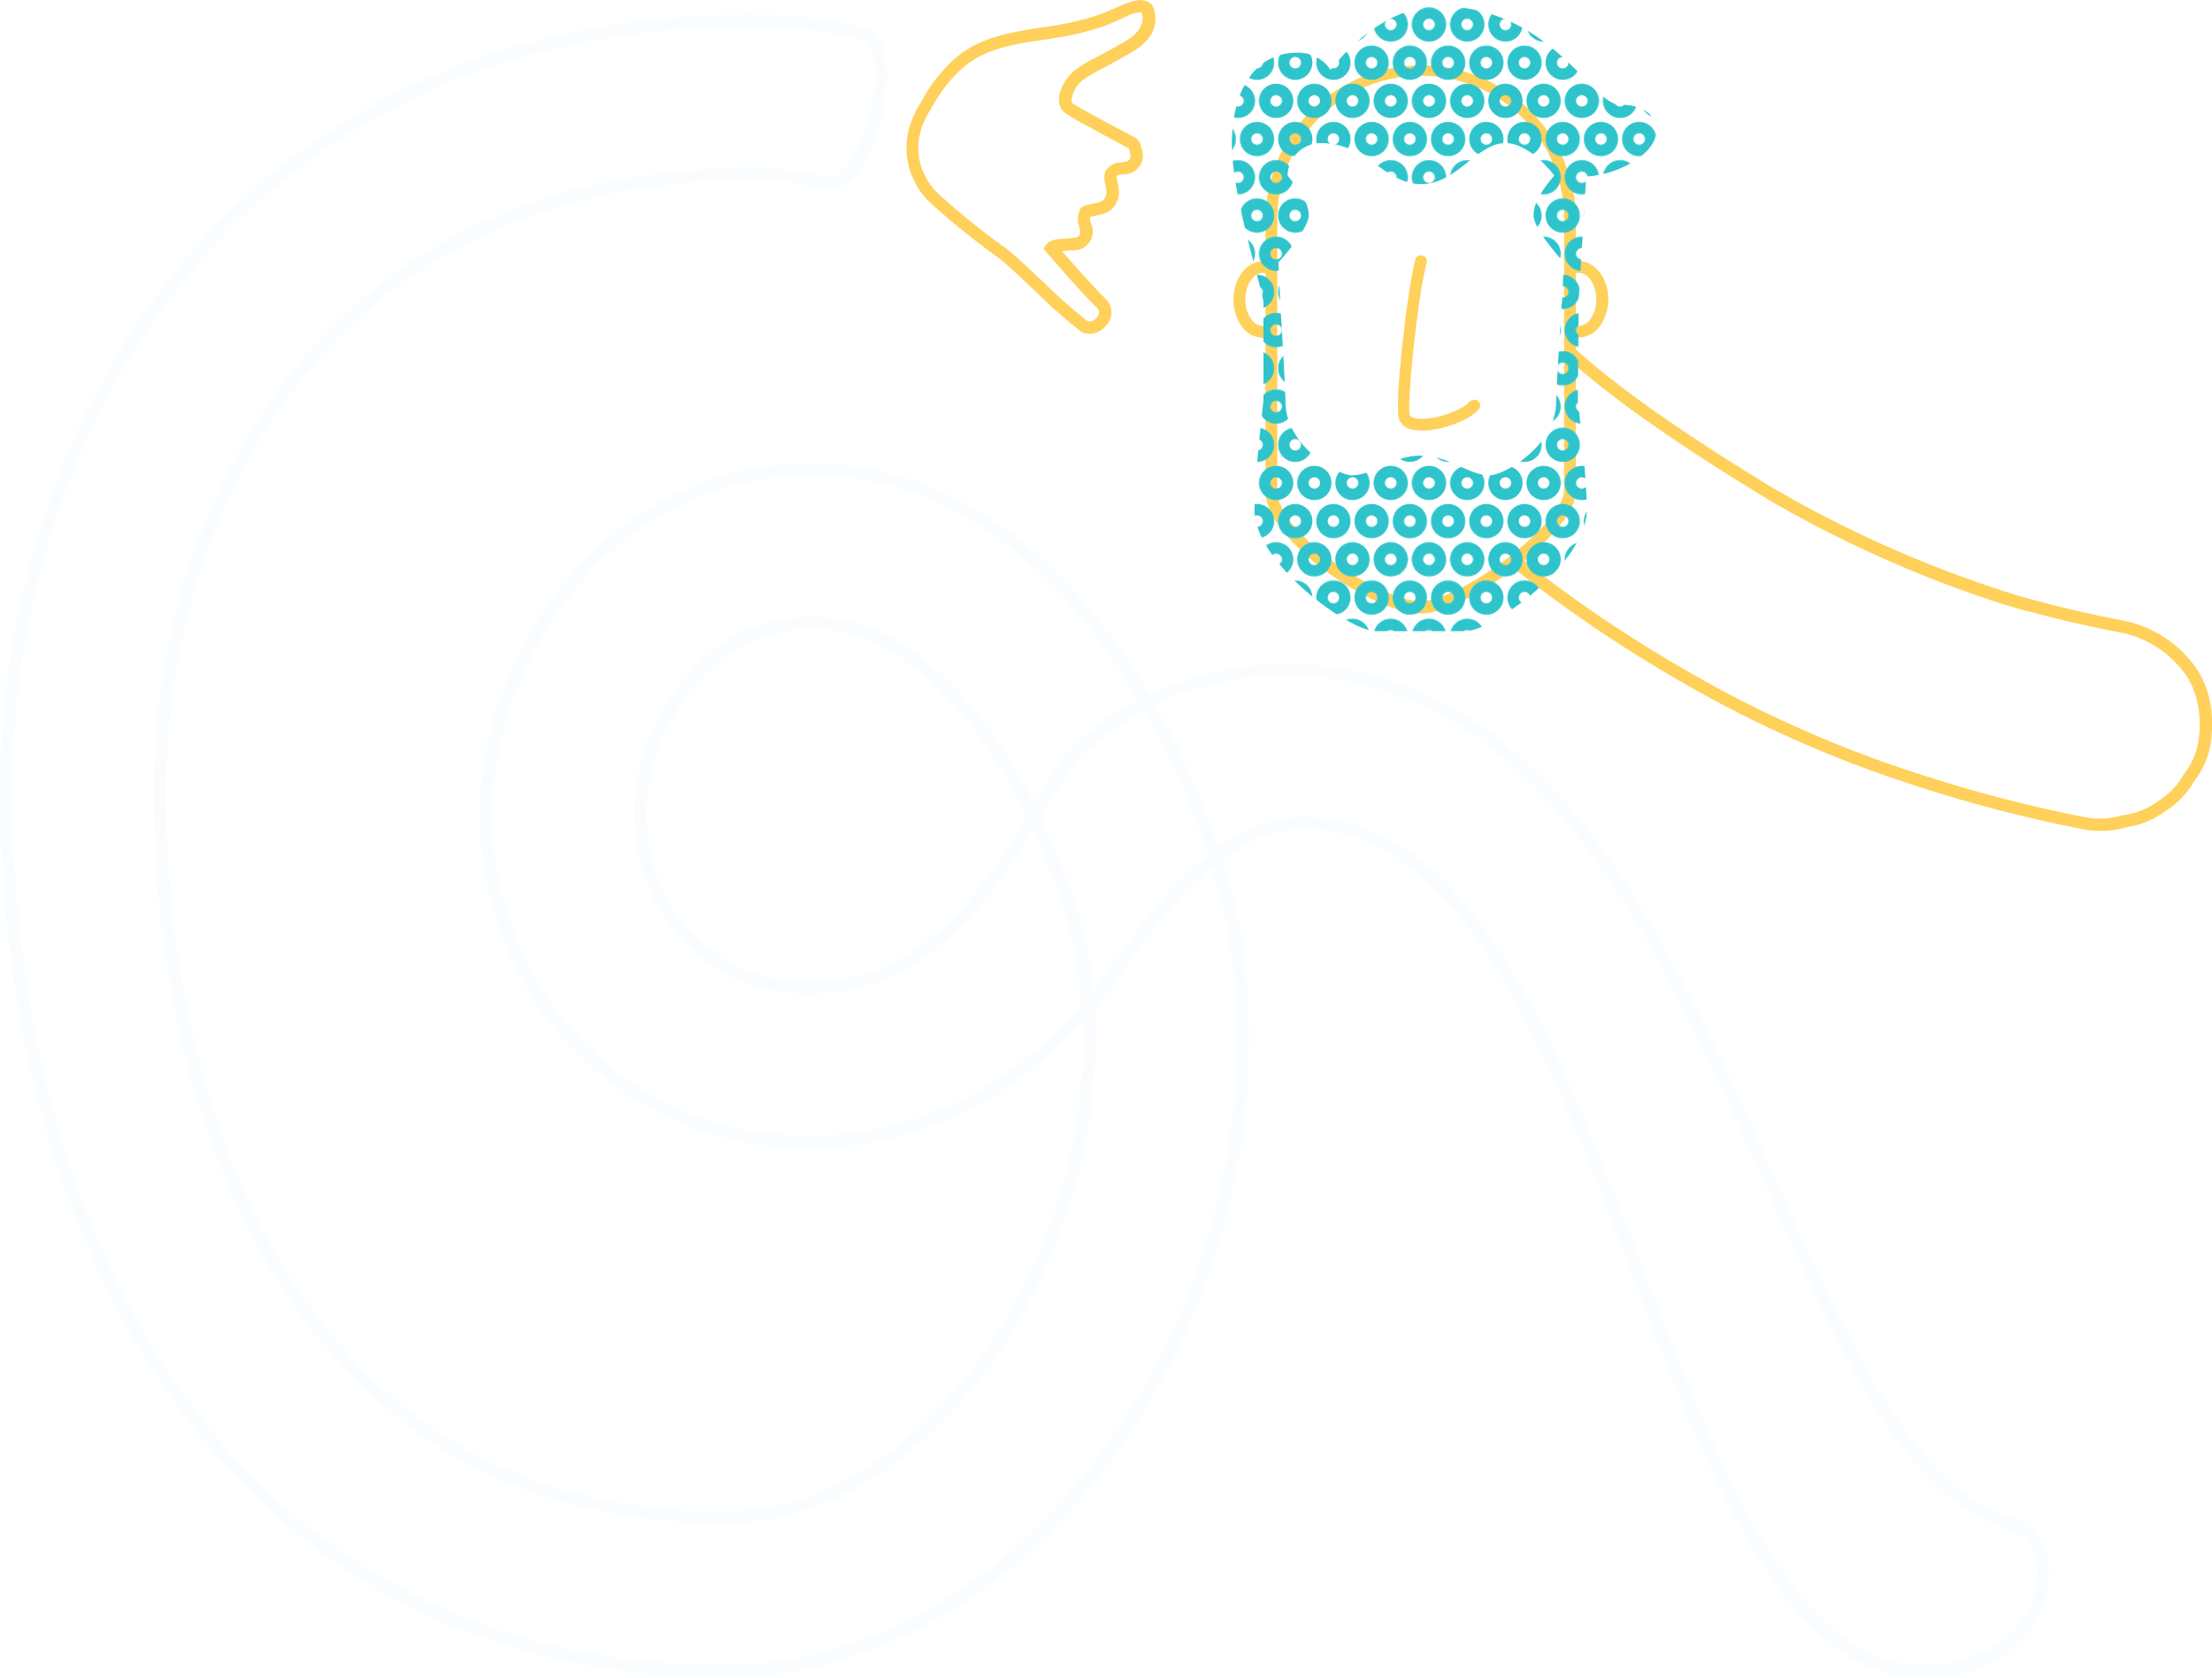
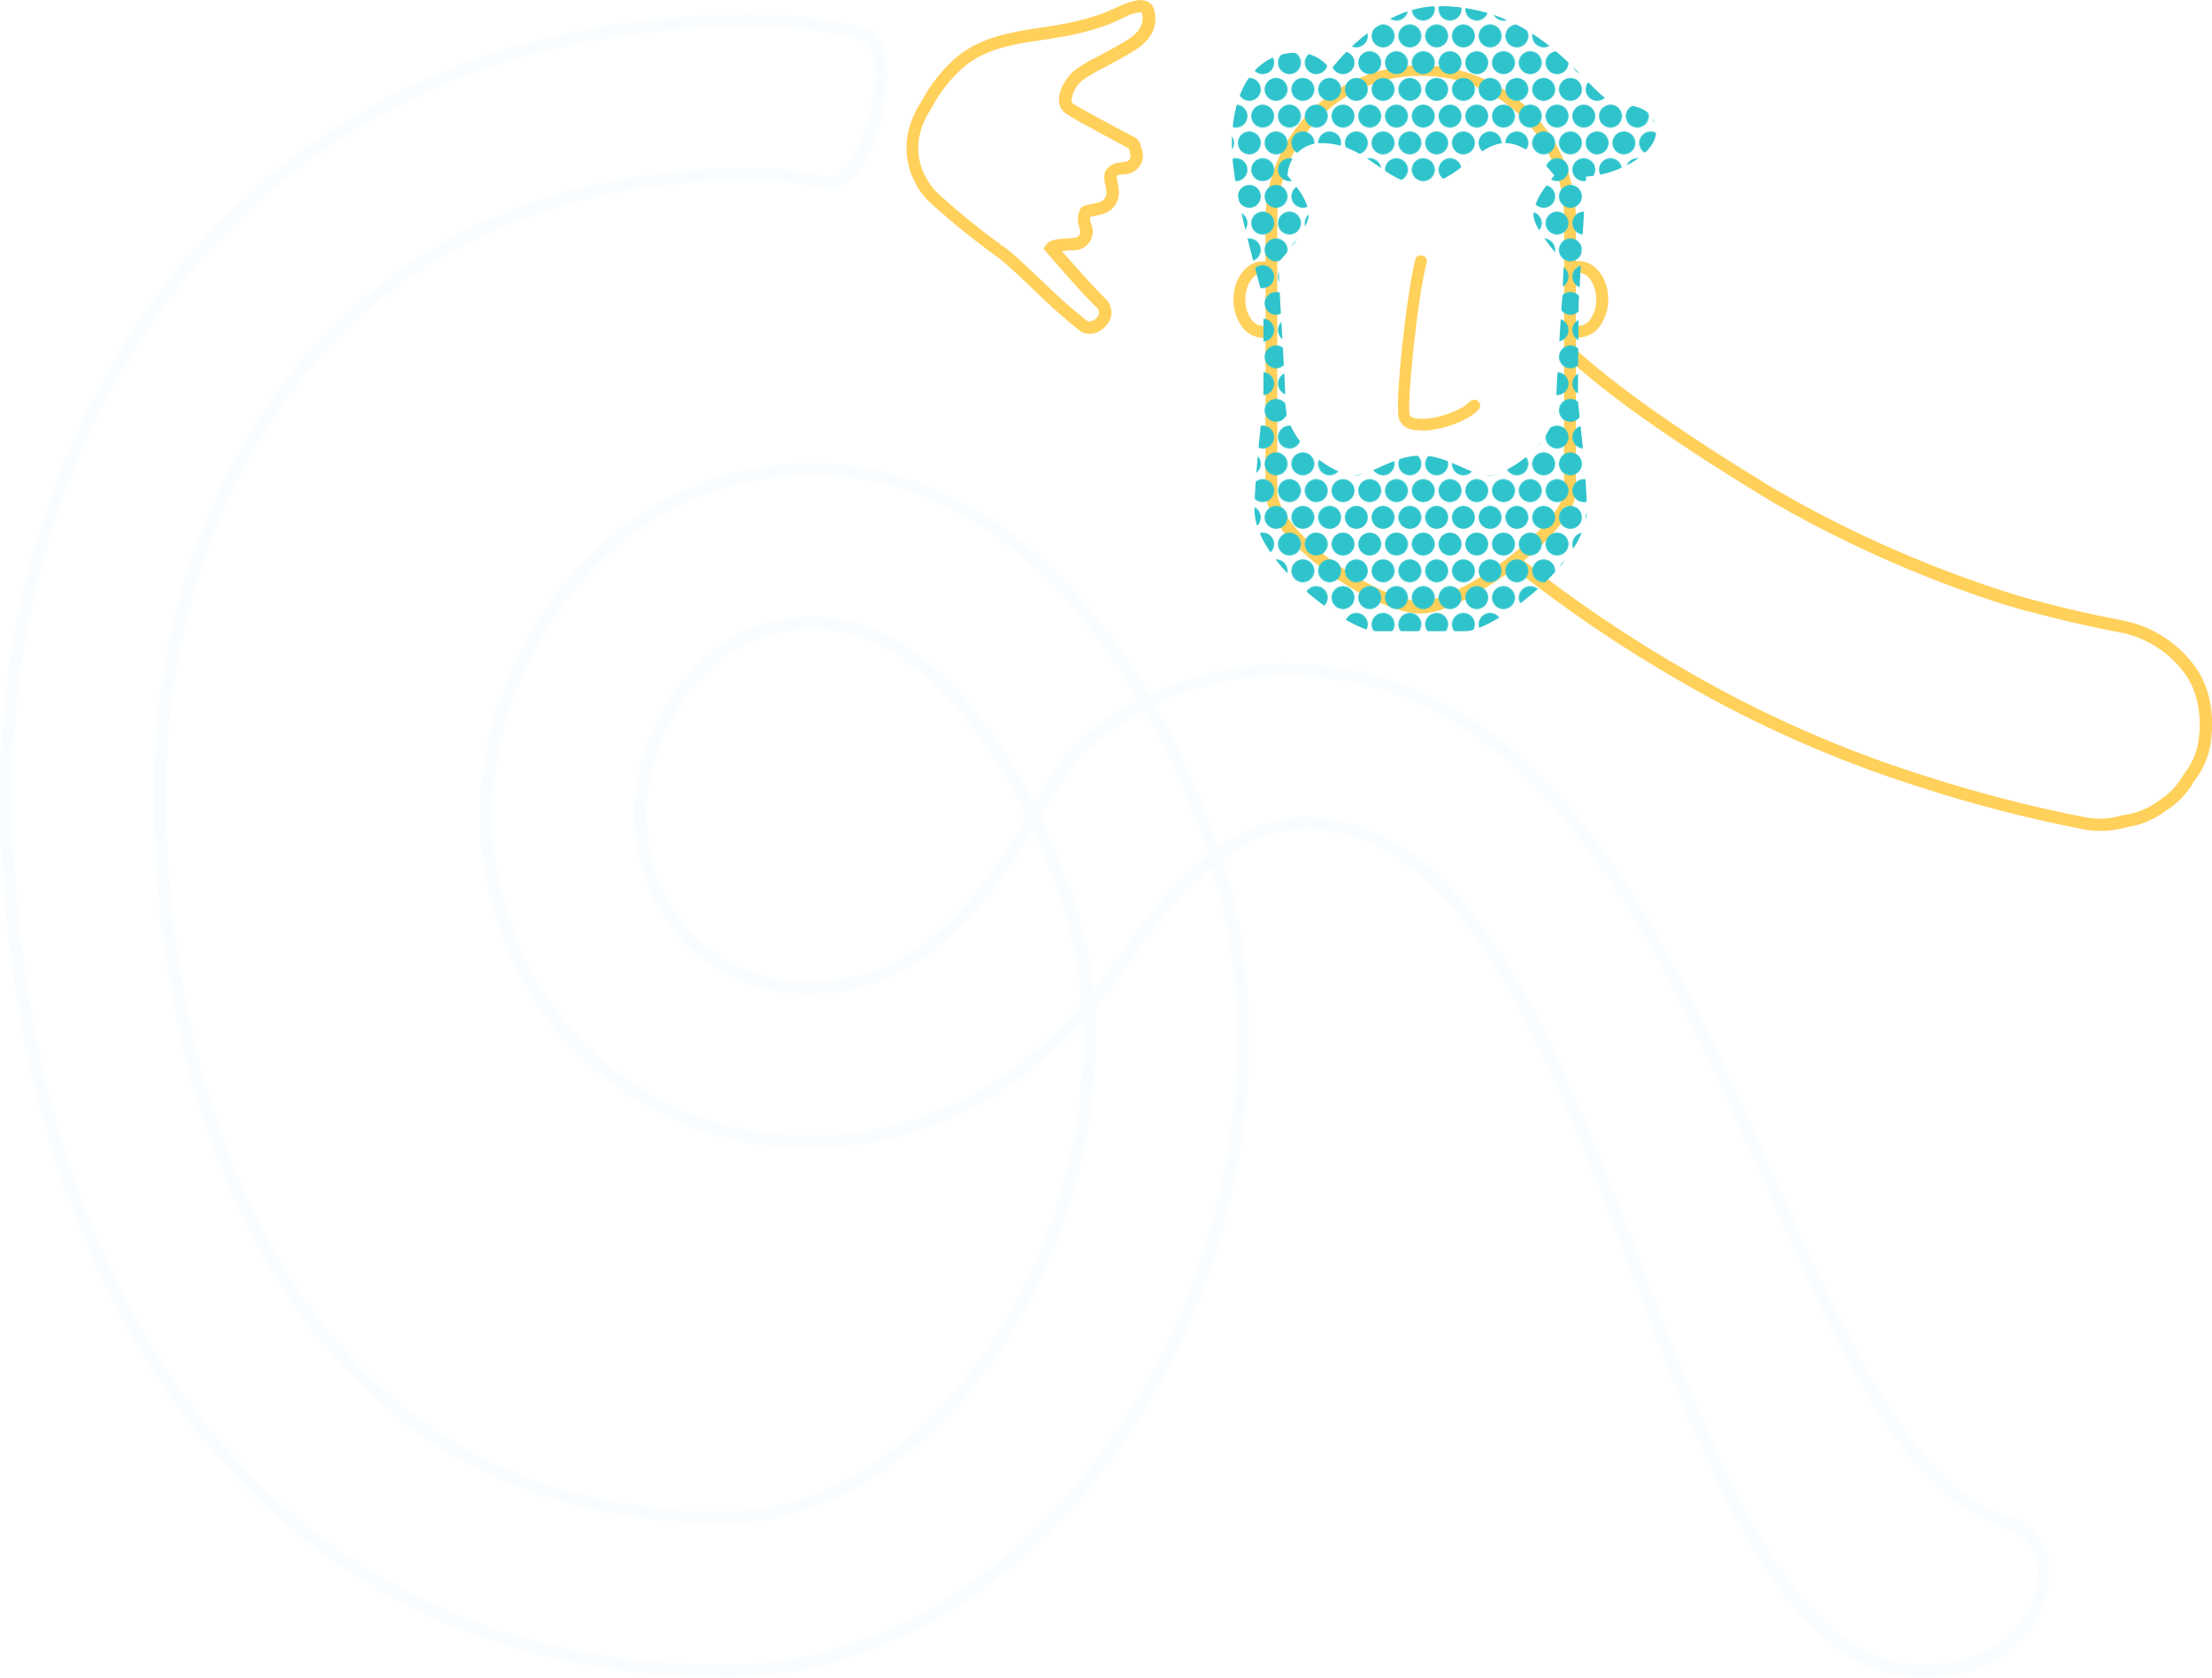
<svg xmlns="http://www.w3.org/2000/svg" viewBox="0 0 393.55 298.48">
  <defs>
-     <style>.cls-1,.cls-2{fill:none;}.cls-2{stroke:#2fc3cb;stroke-miterlimit:10;stroke-width:6px;}.cls-3{fill:#fafdff;}.cls-4{fill:#ffd05a;}.cls-5{fill:url(#ring_light_blue);}</style>
-     <pattern id="ring_light_blue" data-name="ring light blue" width="40" height="40" patternTransform="translate(60.44 58.75) scale(0.34)" patternUnits="userSpaceOnUse" viewBox="0 0 40 40">
-       <rect class="cls-1" width="40" height="40" />
-       <circle class="cls-2" cx="30" cy="40" r="6" />
-       <circle class="cls-2" cx="10" cy="40" r="6" />
-       <circle class="cls-2" cx="40" cy="20" r="6" />
-       <circle class="cls-2" cx="20" cy="20" r="6" />
-       <circle class="cls-2" cy="20" r="6" />
-       <circle class="cls-2" cx="30" r="6" />
-       <circle class="cls-2" cx="10" r="6" />
+     <style>.cls-1{fill:none;}.cls-2{fill:#2fc3cb;}.cls-3{fill:#fafdff;}.cls-4{fill:#ffd05a;}.cls-5{fill:url(#dot-turquoise);}</style>
+     <pattern id="dot-turquoise" data-name="dot-turquoise" width="28" height="28" patternTransform="translate(60.44 58.75) scale(0.34)" patternUnits="userSpaceOnUse" viewBox="0 0 28 28">
+       <rect class="cls-1" width="28" height="28" />
+       <circle class="cls-2" cx="21" cy="28" r="6" />
+       <circle class="cls-2" cx="7" cy="28" r="6" />
+       <circle class="cls-2" cx="28" cy="14" r="6" />
+       <circle class="cls-2" cx="14" cy="14" r="6" />
+       <circle class="cls-2" cy="14" r="6" />
+       <circle class="cls-2" cx="21" r="6" />
+       <circle class="cls-2" cx="7" r="6" />
    </pattern>
  </defs>
  <g id="Layer_2" data-name="Layer 2">
    <g id="Layer_1-2" data-name="Layer 1">
      <path class="cls-3" d="M128.73,298.48c-18.69,0-36-3.51-51.37-10.42a111.79,111.79,0,0,1-38-28.09,134.2,134.2,0,0,1-17.65-25.41A171.8,171.8,0,0,1,6.75,195.81,222.54,222.54,0,0,1,0,140.5a157.49,157.49,0,0,1,9-52C15.7,69.61,25.7,53.24,38.69,39.87A118.13,118.13,0,0,1,72.11,15.76C90.2,7,111,2.55,133.77,2.55h.1A84.14,84.14,0,0,1,153.7,4.88c1.52.37,3.45,1.72,4,6.08a29.42,29.42,0,0,1-.85,9.86c-1.73,7.14-5.5,13.85-10,12.76a54.78,54.78,0,0,0-12.91-1.5c-15.65,0-30,2.51-42.52,7.47A89.53,89.53,0,0,0,61.64,58.68,95.52,95.52,0,0,0,47.57,76.11a113.26,113.26,0,0,0-12.34,27,127.53,127.53,0,0,0-5.7,37.41,195.08,195.08,0,0,0,5.64,47.24c3.93,15.63,9.77,29.43,17.36,41a93.13,93.13,0,0,0,18.14,20.62,81.31,81.31,0,0,0,33.22,16.7A104.06,104.06,0,0,0,128.8,269a44.27,44.27,0,0,0,13.3-2.09,53.32,53.32,0,0,0,12.77-6.12,77,77,0,0,0,22.24-23A99.36,99.36,0,0,0,192.74,185c0-1.08,0-2.16-.06-3.23a79.84,79.84,0,0,1-8.1,7.69A64.34,64.34,0,0,1,161,202a63.46,63.46,0,0,1-17.16,2.32h-.06a59.11,59.11,0,0,1-17.67-2.67,56.91,56.91,0,0,1-15.49-7.54A58,58,0,0,1,89.74,167.7a61.94,61.94,0,0,1-4.36-23A62.72,62.72,0,0,1,89,124.22a68.33,68.33,0,0,1,10.54-19.43,61.13,61.13,0,0,1,11.12-11,54.86,54.86,0,0,1,20.11-9.7,56.91,56.91,0,0,1,13.73-1.66h0a55.28,55.28,0,0,1,17.82,3,61.88,61.88,0,0,1,15.21,7.74c8.24,5.71,15.53,13.28,22.29,23.14,1.58,2.32,3.12,4.74,4.6,7.26,1.57-.74,3.18-1.42,4.85-2a57.15,57.15,0,0,1,19.53-3.39c46.43,0,68,48.51,86.95,91.31,12.67,28.56,24.64,55.53,41.9,60.5,5,1.45,7.76,6.46,6.81,12.46-1.3,8.11-9.07,16.62-23.1,16.11-24.06-.85-37.28-35.61-51.27-72.41C275.45,187.47,260.29,147.6,232,147.6c-5.29,0-10.16,2.16-14.53,5.35.28.89.55,1.79.81,2.67a95.27,95.27,0,0,1,2.45,10.55A114.41,114.41,0,0,1,222.27,185,128.32,128.32,0,0,1,196.89,261a107.29,107.29,0,0,1-18,18.78,84.37,84.37,0,0,1-30.23,16,73,73,0,0,1-19.84,2.77Zm5-293.74c-22.49,0-42.92,4.37-60.71,13a116,116,0,0,0-32.8,23.66C27.49,54.54,17.66,70.64,11,89.25A154.64,154.64,0,0,0,2.19,140.5a220.48,220.48,0,0,0,6.68,54.76,169.07,169.07,0,0,0,14.72,38.26,131.56,131.56,0,0,0,17.36,25,109.58,109.58,0,0,0,37.31,27.54c15.13,6.8,32.17,10.21,50.53,10.23h0a71,71,0,0,0,19.25-2.68A82.15,82.15,0,0,0,177.51,278a104.69,104.69,0,0,0,17.63-18.4A126.08,126.08,0,0,0,220.08,185a113.11,113.11,0,0,0-1.51-18.5,93.49,93.49,0,0,0-2.41-10.31c-.17-.62-.36-1.23-.55-1.85-6.77,5.54-12.18,13.29-15.77,18.43-1.21,1.73-2.25,3.22-3.08,4.25-.66.83-1.33,1.63-2,2.42.11,1.84.17,3.69.17,5.56a101.53,101.53,0,0,1-16,53.87,79.12,79.12,0,0,1-22.89,23.67,55,55,0,0,1-13.3,6.36,46.45,46.45,0,0,1-14,2.2,106.87,106.87,0,0,1-25.43-2.95,83.4,83.4,0,0,1-34.1-17.14A95.39,95.39,0,0,1,50.7,229.94C43,218.16,37,204.14,33,188.27a198.4,198.4,0,0,1-5.7-47.77,129.52,129.52,0,0,1,5.81-38A115,115,0,0,1,45.72,74.94a97.65,97.65,0,0,1,14.4-17.83,91.82,91.82,0,0,1,30.41-19.6c12.82-5,27.39-7.62,43.32-7.62a57.46,57.46,0,0,1,13.42,1.56c1.61.4,3.18-1.52,4-2.7a27.54,27.54,0,0,0,3.43-8.45c1.66-6.85,1-12.69-1.48-13.3a82.5,82.5,0,0,0-19.32-2.26ZM232,145.41c29.81,0,45.24,40.59,60.17,79.85,13.73,36.1,26.7,70.2,49.3,71,12.72.44,19.72-7.08,20.87-14.27.78-4.94-1.28-8.87-5.25-10-18.24-5.25-29.85-31.41-43.3-61.71-18.72-42.19-39.94-90-84.95-90A55.14,55.14,0,0,0,210,123.52q-2.31.84-4.5,1.88c1.51,2.67,3,5.45,4.32,8.3a148.51,148.51,0,0,1,6.9,17.06C221.3,147.57,226.4,145.41,232,145.41ZM143.8,202.08h0a60.63,60.63,0,0,0,39.35-14.27,78.76,78.76,0,0,0,9.32-9.09c-.19-2.6-.49-5.17-.91-7.68a71.06,71.06,0,0,0-2.09-8.54,114.35,114.35,0,0,0-4.12-11.27c-.51-1.2-1-2.39-1.59-3.56-1.57,2.62-3.35,5.47-5.37,8.31a71.47,71.47,0,0,1-6.54,8,44.16,44.16,0,0,1-12.16,9.25,34.58,34.58,0,0,1-7.3,2.67,36.86,36.86,0,0,1-8.62,1,31.65,31.65,0,0,1-12.42-2.48A30,30,0,0,1,118,163a33.87,33.87,0,0,1-5.23-18.36A35.73,35.73,0,0,1,114.88,133a41.73,41.73,0,0,1,4.49-9,36.33,36.33,0,0,1,4.76-5.82,29.63,29.63,0,0,1,9-6.14,28.91,28.91,0,0,1,20.61-.76,34.39,34.39,0,0,1,7.53,3.76,54.52,54.52,0,0,1,12.27,11.51,96.2,96.2,0,0,1,10.5,16.5l0-.07c.91-1.55,1.76-3,2.66-4.45.52-.82,1.15-1.81,1.94-2.89a24.06,24.06,0,0,1,3.15-3.6,50.51,50.51,0,0,1,10.71-7.56c-1.43-2.43-2.92-4.78-4.45-7-6.61-9.63-13.71-17-21.73-22.57a59.43,59.43,0,0,0-14.67-7.47,53.07,53.07,0,0,0-17.11-2.84h0a54.47,54.47,0,0,0-13.2,1.6A52.61,52.61,0,0,0,112,95.49a58.34,58.34,0,0,0-10.71,10.65,65.81,65.81,0,0,0-10.2,18.8,60.5,60.5,0,0,0-3.49,19.74,59.69,59.69,0,0,0,4.2,22.21,55.83,55.83,0,0,0,20.09,25.37,54.92,54.92,0,0,0,14.9,7.26,57.12,57.12,0,0,0,17,2.56Zm41.35-56.69q1.18,2.46,2.25,5a115.49,115.49,0,0,1,4.2,11.5,73.29,73.29,0,0,1,2.16,8.81q.47,2.81.75,5.69l.55-.68c.78-1,1.8-2.44,3-4.13,3.8-5.43,9.54-13.65,16.87-19.42a145.08,145.08,0,0,0-7-17.49q-2-4.28-4.31-8.28a48.35,48.35,0,0,0-10.31,7.28,21.79,21.79,0,0,0-2.88,3.29c-.74,1-1.35,2-1.85,2.75-.87,1.41-1.72,2.86-2.62,4.4l-.63,1.07ZM144.5,111.92A26.27,26.27,0,0,0,134,114a27.6,27.6,0,0,0-8.28,5.7,34.5,34.5,0,0,0-4.48,5.47,39.81,39.81,0,0,0-4.25,8.54,33.93,33.93,0,0,0-2,10.93,31.64,31.64,0,0,0,4.88,17.18,27.89,27.89,0,0,0,12.46,10.58,29.34,29.34,0,0,0,11.56,2.3,34.64,34.64,0,0,0,8.11-.93,31.56,31.56,0,0,0,6.84-2.5,42,42,0,0,0,11.54-8.8,70.18,70.18,0,0,0,6.35-7.79c2.3-3.24,4.29-6.5,6-9.42a94.8,94.8,0,0,0-10.89-17.38,52.77,52.77,0,0,0-11.76-11,32.39,32.39,0,0,0-7-3.52A26,26,0,0,0,144.5,111.92Z" />
      <path class="cls-4" d="M193.87,59.42a2.93,2.93,0,0,1-1.79-.59A97,97,0,0,1,184,51.64c-2.17-2.07-4.22-4-6-5.5h0a135,135,0,0,1-12.65-10.21c-2.82-2.6-6.75-9.68-1.45-17.81A27.43,27.43,0,0,1,170.39,10c4.07-3.29,9.26-4.26,14.24-5,4.42-.63,9.51-1.48,14-3.67.35-.18.67-.32,1-.45l.07,0h0l.11-.05h0c2.14-.9,3.23-.88,3.77-.73a2.09,2.09,0,0,1,1.69,1.42c.56,1.72.8,5-3.77,7.7-1.93,1.14-3.7,2.08-5.12,2.84a23.67,23.67,0,0,0-3.9,2.31,5.34,5.34,0,0,0-1.84,3.51.69.69,0,0,0,.33.6c1.76,1.16,10.79,5.9,10.88,5.95a2.13,2.13,0,0,1,1.07,1.37l0,.06c0,.12.07.24.1.35a3.35,3.35,0,0,1-3.15,4.8l-.42.05a1.69,1.69,0,0,0-.79.29c0,.26.11.72.17,1.05s.15.8.19,1.16a4,4,0,0,1-3.26,4.64l-1,.22-.79.17a2.35,2.35,0,0,0,0,.75l.12.41a3.34,3.34,0,0,1-3.16,4.79l-.42,0c-.16,0-.44,0-.76.07s-.51,0-.83.06c1.92,2.21,6,6.82,7.69,8.42a3.34,3.34,0,0,1,.24,4.8A4,4,0,0,1,193.87,59.42Zm6.61-56.54-.92.43c-4.75,2.34-10,3.23-14.63,3.88s-9.53,1.55-13.17,4.49a25.32,25.32,0,0,0-6,7.48l-.06.11c-5.69,8.66.79,14.8,1.07,15.06a130.19,130.19,0,0,0,12.48,10.06c1.94,1.59,4,3.57,6.22,5.67a94.46,94.46,0,0,0,7.88,7c.51.38,1.33,0,1.8-.54a1.21,1.21,0,0,0-.05-1.81c-2.38-2.21-8.65-9.51-8.91-9.82l-.54-.62.45-.69c.6-.9,1.94-1.05,3.51-1.14.23,0,.43,0,.56,0l.5-.06c.8-.09,1.1-.15,1.35-.53s.19-.69,0-1.45c0-.16-.1-.33-.14-.49a3.87,3.87,0,0,1,.41-2.86c.3-.4.67-.47,2-.76l.93-.21a1.83,1.83,0,0,0,1.6-2.24c0-.32-.11-.68-.17-1a3.85,3.85,0,0,1,0-2.36,3.19,3.19,0,0,1,2.48-1.54l.51-.07c.79-.08,1.09-.15,1.34-.53s.2-.68,0-1.44c0-.16-.09-.32-.14-.48-.36-.22-9.19-4.85-11-6.07A2.87,2.87,0,0,1,188.42,18c-.16-1.9,1.21-4.07,2.54-5.3a23.52,23.52,0,0,1,4.35-2.64c1.48-.78,3.15-1.67,5-2.78,1.69-1,3.55-2.7,2.82-5.09h-.06l-.19,0a6.62,6.62,0,0,0-2.43.69Z" />
      <path class="cls-4" d="M373.61,147.87a16.17,16.17,0,0,1-3.23-.33,250.22,250.22,0,0,1-29.33-7.63,211.89,211.89,0,0,1-41.58-18.37,239.44,239.44,0,0,1-30.92-21l1.38-1.7a234.43,234.43,0,0,0,30.64,20.81,209.59,209.59,0,0,0,41.15,18.19,249.5,249.5,0,0,0,29.08,7.57,13.69,13.69,0,0,0,6.88-.35l.18,0a13.35,13.35,0,0,0,6.19-2.54,13,13,0,0,0,4.47-4.7l.1-.15a12.25,12.25,0,0,0,2.53-5.82c.41-2.88.57-8.36-2.91-12.61a18.65,18.65,0,0,0-11.19-6.72c-5.42-1-10.86-2.29-16.23-3.75v.06l-.05,0-4.55-1.35,0,0a212.55,212.55,0,0,1-34-14.33q-3.11-1.64-6.22-3.42l0,0h0l-4-2.41h0v0c-15.37-9.46-26.42-17.35-33.69-24.06l1.48-1.61c7.4,6.83,18.82,14.92,34.84,24.72,2.87,1.69,5.76,3.31,8.63,4.83A211.6,211.6,0,0,0,359,106c6.09,1.73,12.3,3.21,18.48,4.38a20.83,20.83,0,0,1,12.47,7.48c3,3.63,4.18,8.72,3.38,14.32a14.32,14.32,0,0,1-2.92,6.79,15,15,0,0,1-5.1,5.35,15.29,15.29,0,0,1-7,2.9A15.63,15.63,0,0,1,373.61,147.87Z" />
      <path class="cls-4" d="M261.44,71.51c-1.33,1.6-6.69,3.46-9.55,2.94-.35-.06-.95-.22-1.07-.56-.57-1.89,1.34-20.85,3-27.14a1,1,0,0,0-.75-1.27,1,1,0,0,0-1.28.75c-1.53,6-3.73,25.94-2.89,28.34a3.1,3.1,0,0,0,2.67,1.94,11.16,11.16,0,0,0,3.75-.1c3.08-.52,6.43-2,7.78-3.56a1,1,0,0,0-1.61-1.34Z" />
      <path class="cls-4" d="M280.93,46.46a5.09,5.09,0,0,0-.56,0V39h0v-.7s0,0,0-.05a27.62,27.62,0,0,0-55.22.75c0,.26,0,.52,0,.75V46.5a3.89,3.89,0,0,0-.49,0c-2.86,0-5.2,3.06-5.2,6.82A8.1,8.1,0,0,0,220.87,58a4.71,4.71,0,0,0,3.79,2.12,3.89,3.89,0,0,0,.49,0v27.3c0,8.89,19.39,21.77,27.61,21.77a8.75,8.75,0,0,0,1.49-.13c4.54-.77,10.88-4.66,15.28-8,2.54-2,10.84-8.72,10.84-13.6V60.05a3.43,3.43,0,0,0,.56,0,4,4,0,0,0,.69-.06,4.88,4.88,0,0,0,3.1-2.06,8.1,8.1,0,0,0,1.41-4.69C286.13,49.52,283.8,46.46,280.93,46.46ZM224.66,58a2.66,2.66,0,0,1-2.09-1.26,5.92,5.92,0,0,1-1-3.46c0-2.56,1.43-4.73,3.11-4.72a2,2,0,0,1,.49.06v9.31A2,2,0,0,1,224.66,58Zm53.61,29.35c0,2.53-4,7.33-10,11.94S256,107,252.76,107c-7.21,0-25.52-12.07-25.52-19.68V39.73c0-.24,0-.48,0-.72a25.56,25.56,0,0,1,21.21-25.16,25.67,25.67,0,0,1,4.31-.36,25.39,25.39,0,0,1,25.52,24.84h0v.11c0,.19,0,.38,0,.57v9s0,.07,0,.1ZM284,53.28a5.92,5.92,0,0,1-1,3.46A2.64,2.64,0,0,1,280.93,58a2.1,2.1,0,0,1-.56-.08V48.63a1.76,1.76,0,0,1,.56-.07C282.61,48.56,284,50.72,284,53.28Z" />
      <path class="cls-5" d="M282.2,31.43c6.09-.36,12.45-4.25,12.45-8,0-2.62-1.75-4.81-6.57-4.81S275.82,1.09,256,1.09c-11.09,0-19.26,11.36-19.26,11.36a6.88,6.88,0,0,0-6-3.07c-7,0-11.57,6-11.57,16.35,0,9.19,5.62,26.41,5.62,28.06V71.3s-1.6,13.58-1.6,19.42c0,9.49,16.86,21.6,21.54,21.6h16.06c4.67,0,21.54-12.11,21.54-21.6,0-5.84-1.61-19.42-1.61-19.42l.15-17.51Zm-4.33,22.36s-1,15.14-1,17.66c0,8-9.34,13.14-11.82,13.14-3.79,0-7.16-3.5-12.26-3.51s-8.47,3.51-12.27,3.51c-2.48,0-11.82-5.11-11.82-13.14,0-2.52-.93-17.66-.93-17.66l-.32-7.1s5.39-5.8,5.39-8.38-2.22-5.2-3.77-7.08a5.93,5.93,0,0,1,6.05-5.76c8,0,11.29,7.3,17.71,7.3s9.88-7.3,15-7.3c4.49,0,8.71,5.76,8.71,5.76-1.56,1.88-3.7,4.5-3.7,7.08s5.39,8.38,5.39,8.38l-.32,7.1Z" />
    </g>
  </g>
</svg>
